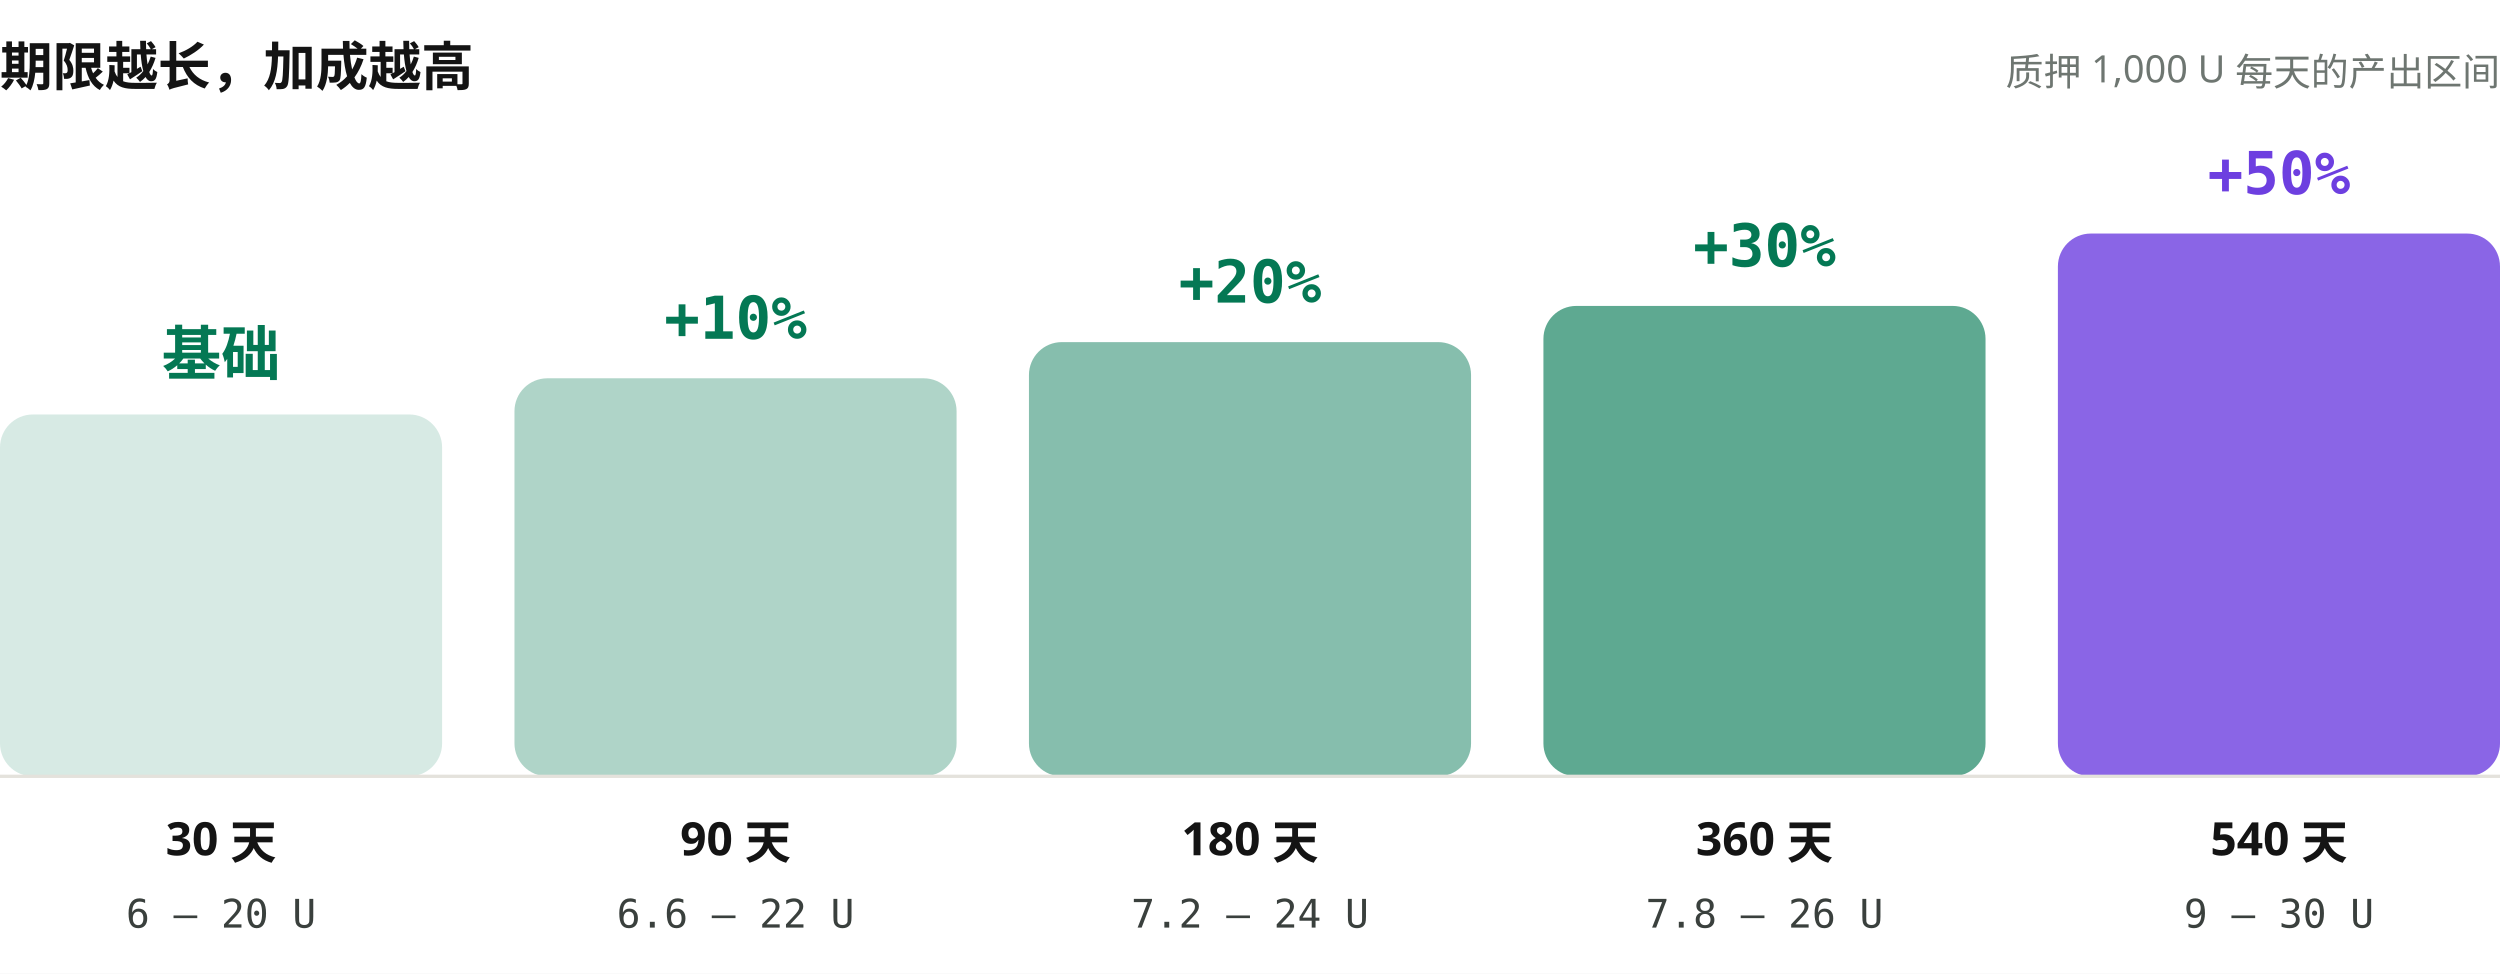
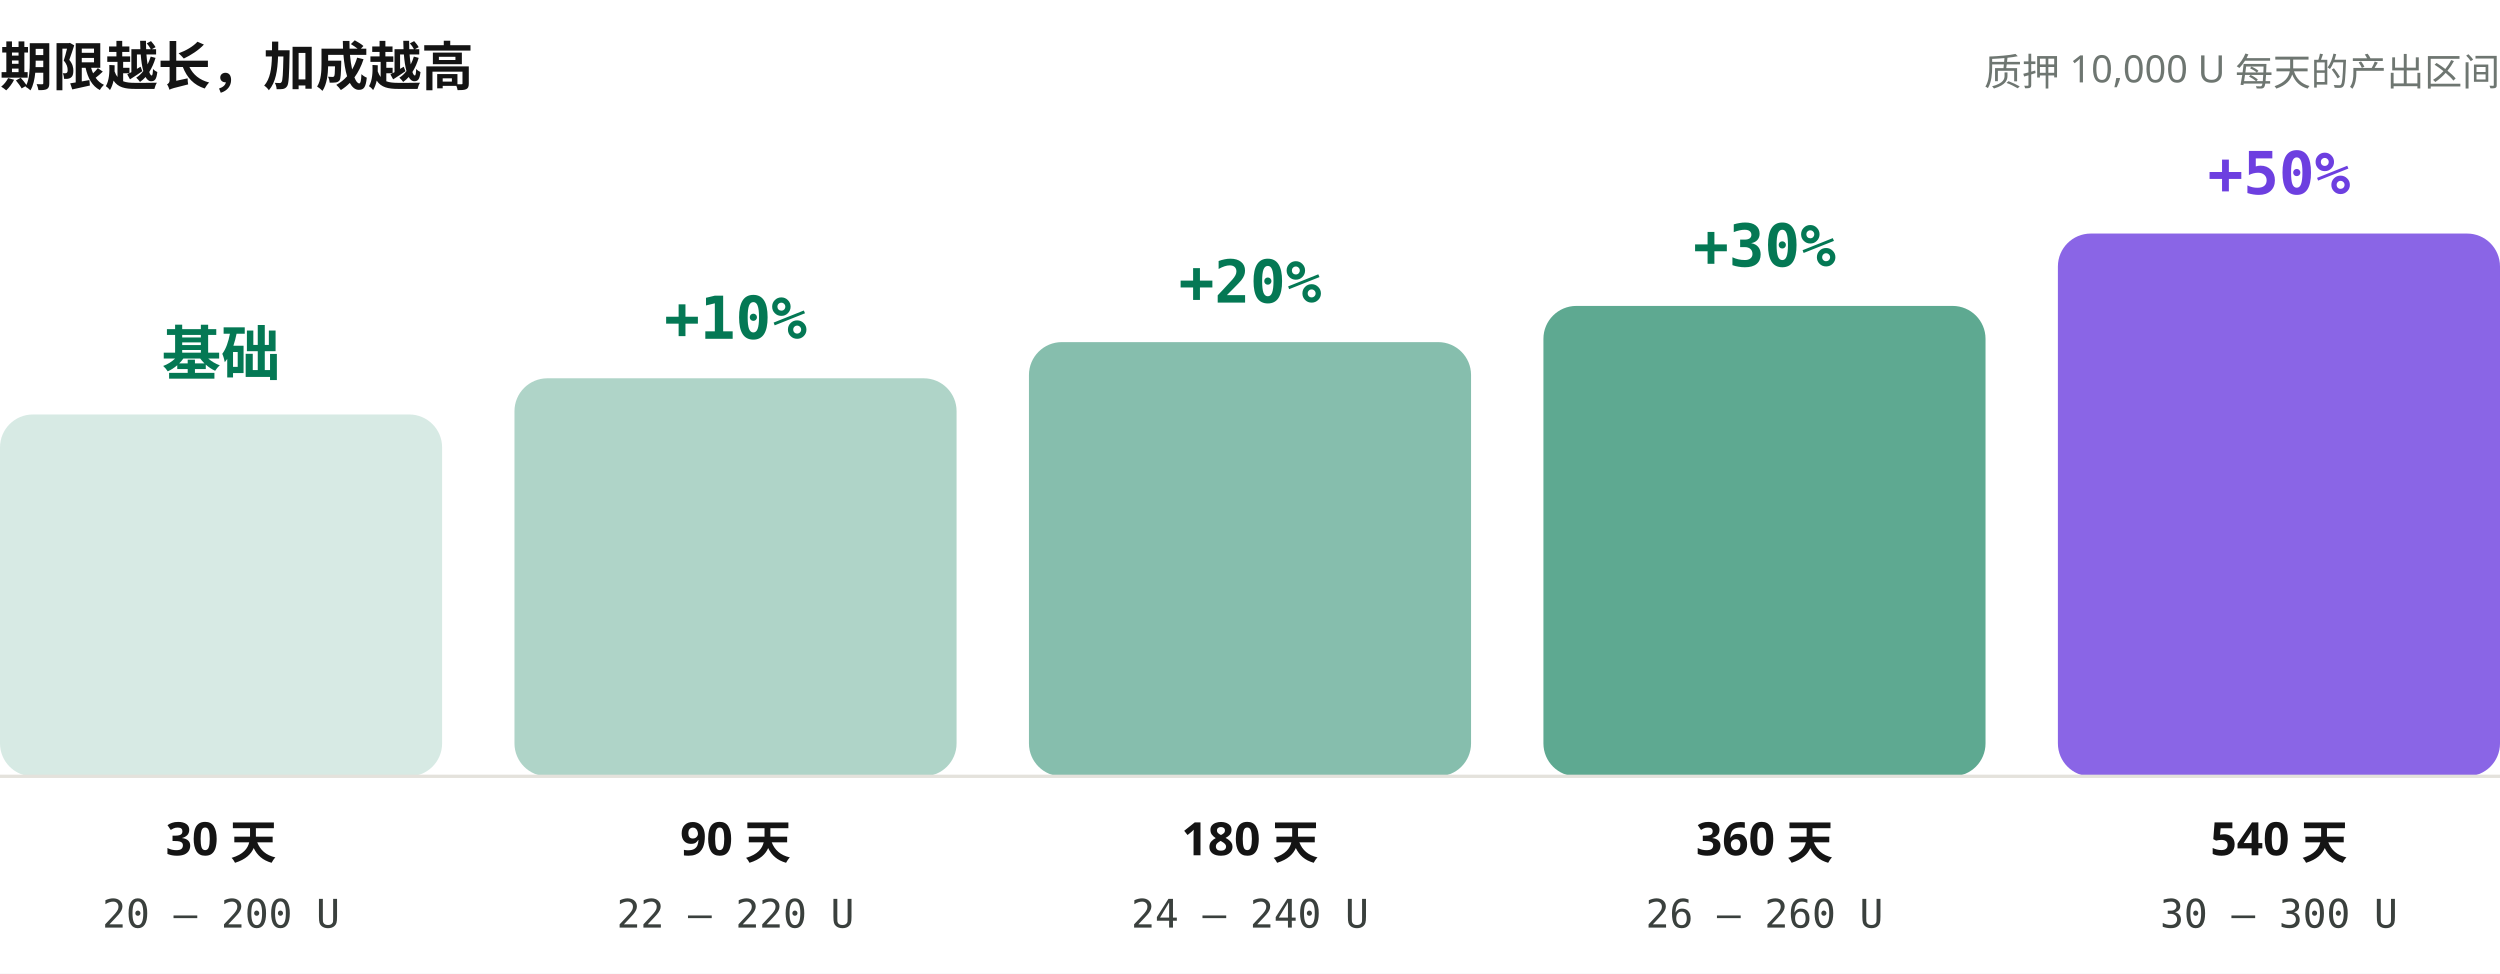
<svg xmlns="http://www.w3.org/2000/svg" viewBox="0 0 760 296" width="760" height="296" style="display:block;background:#FFFFFF">
  <rect width="760" height="296" fill="#FFFFFF" />
  <text x="0" y="26" font-size="16" fill="#141414" font-family="'PingFang SC','Hiragino Sans GB','Noto Sans SC',sans-serif" text-anchor="start" font-weight="700" letter-spacing="0">期限越长，加成越高</text>
-   <text x="760" y="26" font-size="11.5" fill="#6E7671" font-family="'PingFang SC','Hiragino Sans GB','Noto Sans SC',sans-serif" text-anchor="end" font-weight="400" letter-spacing="0">质押 1,000 U 每天的产出区间</text>
+   <text x="760" y="26" font-size="11.5" fill="#6E7671" font-family="'PingFang SC','Hiragino Sans GB','Noto Sans SC',sans-serif" text-anchor="end" font-weight="400" letter-spacing="0">质押 10,000 U 每天的产出区间</text>
  <rect x="0.0" y="126.0" width="134.4" height="110.0" rx="10" fill="#047854" fill-opacity="0.16" />
  <text x="67.2" y="114.0" font-size="18" fill="#047854" font-family="'JetBrains Mono','SF Mono',Menlo,monospace" text-anchor="middle" font-weight="700" letter-spacing="0">基础</text>
  <text x="67.2" y="260" font-size="14" fill="#141414" font-family="'PingFang SC','Hiragino Sans GB','Noto Sans SC',sans-serif" text-anchor="middle" font-weight="700" letter-spacing="0">30 天</text>
-   <text x="67.2" y="282" font-size="12" fill="#3A403D" font-family="'JetBrains Mono','SF Mono',Menlo,monospace" text-anchor="middle" font-weight="500" letter-spacing="0">6 – 20 U</text>
+   <text x="67.2" y="282" font-size="12" fill="#3A403D" font-family="'JetBrains Mono','SF Mono',Menlo,monospace" text-anchor="middle" font-weight="500" letter-spacing="0">20 – 200 U</text>
  <rect x="156.4" y="115.0" width="134.4" height="121.0" rx="10" fill="#047854" fill-opacity="0.32" />
  <text x="223.6" y="103" font-size="18" fill="#047854" font-family="'JetBrains Mono','SF Mono',Menlo,monospace" text-anchor="middle" font-weight="700" letter-spacing="0">+10%</text>
  <text x="223.6" y="260" font-size="14" fill="#141414" font-family="'PingFang SC','Hiragino Sans GB','Noto Sans SC',sans-serif" text-anchor="middle" font-weight="700" letter-spacing="0">90 天</text>
-   <text x="223.6" y="282" font-size="12" fill="#3A403D" font-family="'JetBrains Mono','SF Mono',Menlo,monospace" text-anchor="middle" font-weight="500" letter-spacing="0">6.6 – 22 U</text>
+   <text x="223.6" y="282" font-size="12" fill="#3A403D" font-family="'JetBrains Mono','SF Mono',Menlo,monospace" text-anchor="middle" font-weight="500" letter-spacing="0">22 – 220 U</text>
  <rect x="312.8" y="104.0" width="134.4" height="132.0" rx="10" fill="#047854" fill-opacity="0.48" />
  <text x="380.0" y="92.0" font-size="18" fill="#047854" font-family="'JetBrains Mono','SF Mono',Menlo,monospace" text-anchor="middle" font-weight="700" letter-spacing="0">+20%</text>
  <text x="380.0" y="260" font-size="14" fill="#141414" font-family="'PingFang SC','Hiragino Sans GB','Noto Sans SC',sans-serif" text-anchor="middle" font-weight="700" letter-spacing="0">180 天</text>
-   <text x="380.0" y="282" font-size="12" fill="#3A403D" font-family="'JetBrains Mono','SF Mono',Menlo,monospace" text-anchor="middle" font-weight="500" letter-spacing="0">7.2 – 24 U</text>
+   <text x="380.0" y="282" font-size="12" fill="#3A403D" font-family="'JetBrains Mono','SF Mono',Menlo,monospace" text-anchor="middle" font-weight="500" letter-spacing="0">24 – 240 U</text>
  <rect x="469.2" y="93.0" width="134.4" height="143.0" rx="10" fill="#047854" fill-opacity="0.64" />
  <text x="536.4" y="81.0" font-size="18" fill="#047854" font-family="'JetBrains Mono','SF Mono',Menlo,monospace" text-anchor="middle" font-weight="700" letter-spacing="0">+30%</text>
  <text x="536.4" y="260" font-size="14" fill="#141414" font-family="'PingFang SC','Hiragino Sans GB','Noto Sans SC',sans-serif" text-anchor="middle" font-weight="700" letter-spacing="0">360 天</text>
-   <text x="536.4" y="282" font-size="12" fill="#3A403D" font-family="'JetBrains Mono','SF Mono',Menlo,monospace" text-anchor="middle" font-weight="500" letter-spacing="0">7.8 – 26 U</text>
+   <text x="536.4" y="282" font-size="12" fill="#3A403D" font-family="'JetBrains Mono','SF Mono',Menlo,monospace" text-anchor="middle" font-weight="500" letter-spacing="0">26 – 260 U</text>
  <rect x="625.6" y="71.0" width="134.4" height="165.0" rx="10" fill="#6D3FE0" fill-opacity="0.80" />
  <text x="692.8" y="59.0" font-size="18" fill="#6D3FE0" font-family="'JetBrains Mono','SF Mono',Menlo,monospace" text-anchor="middle" font-weight="700" letter-spacing="0">+50%</text>
  <text x="692.8" y="260" font-size="14" fill="#141414" font-family="'PingFang SC','Hiragino Sans GB','Noto Sans SC',sans-serif" text-anchor="middle" font-weight="700" letter-spacing="0">540 天</text>
-   <text x="692.8" y="282" font-size="12" fill="#3A403D" font-family="'JetBrains Mono','SF Mono',Menlo,monospace" text-anchor="middle" font-weight="500" letter-spacing="0">9 – 30 U</text>
+   <text x="692.8" y="282" font-size="12" fill="#3A403D" font-family="'JetBrains Mono','SF Mono',Menlo,monospace" text-anchor="middle" font-weight="500" letter-spacing="0">30 – 300 U</text>
  <line x1="0" y1="236" x2="760" y2="236" stroke="#E4E2DC" />
</svg>
